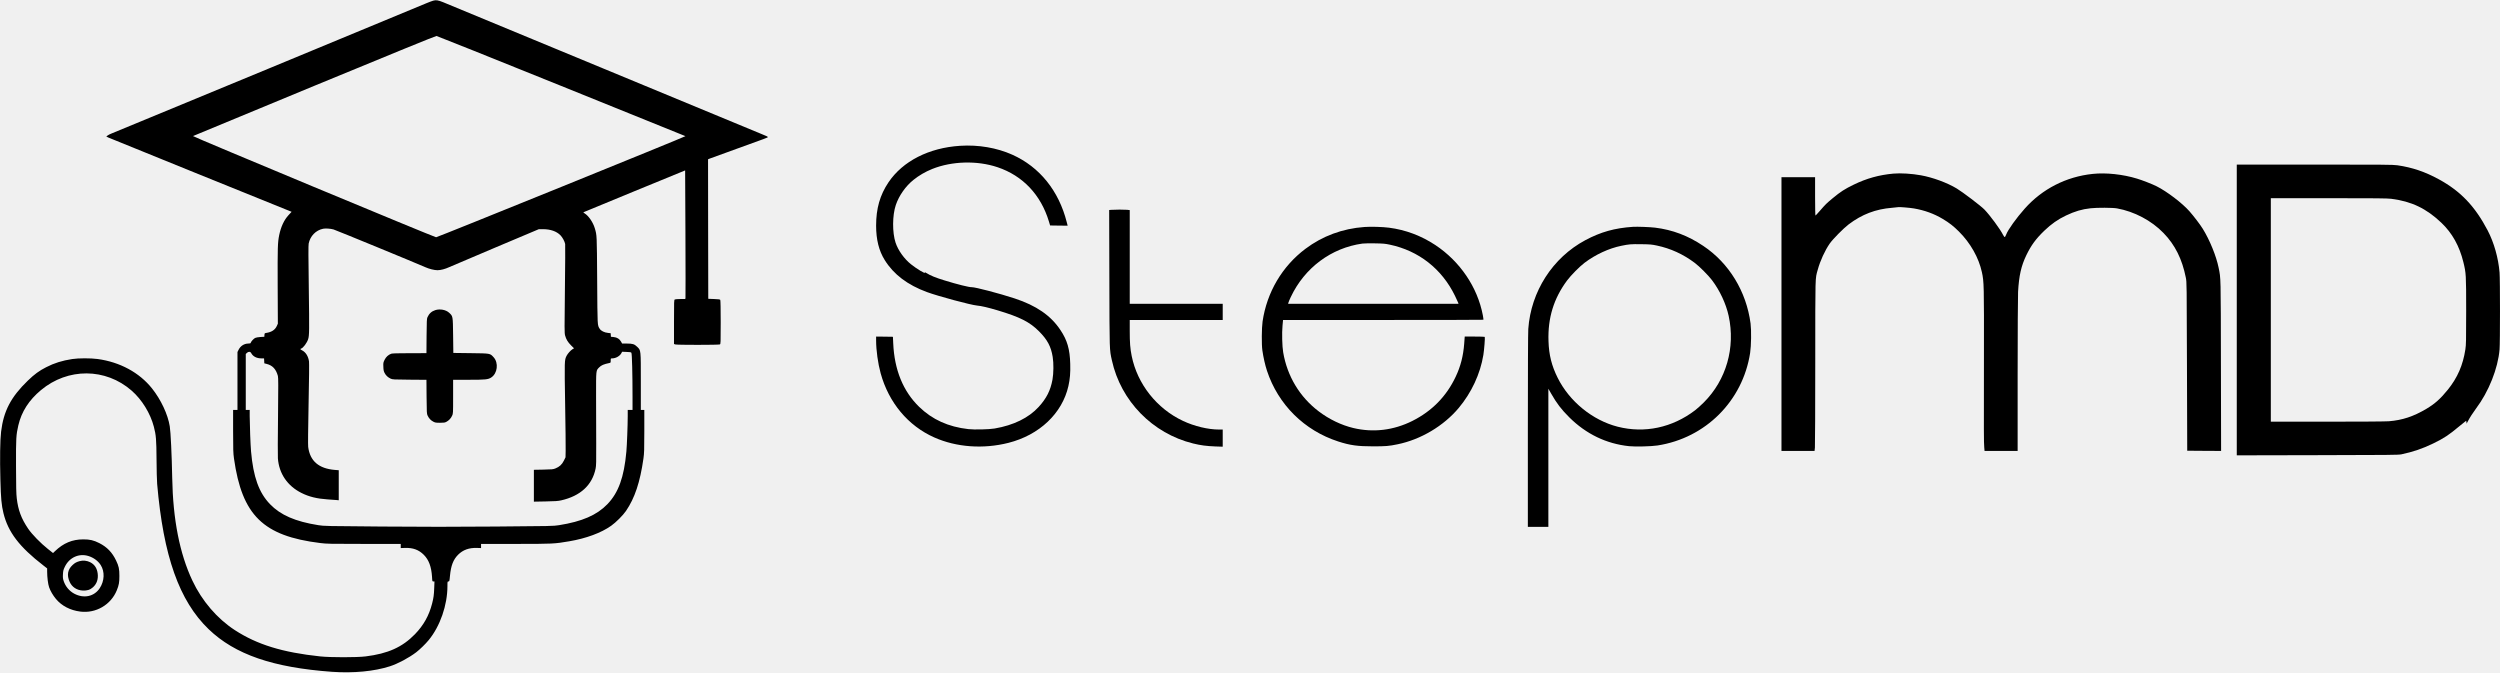
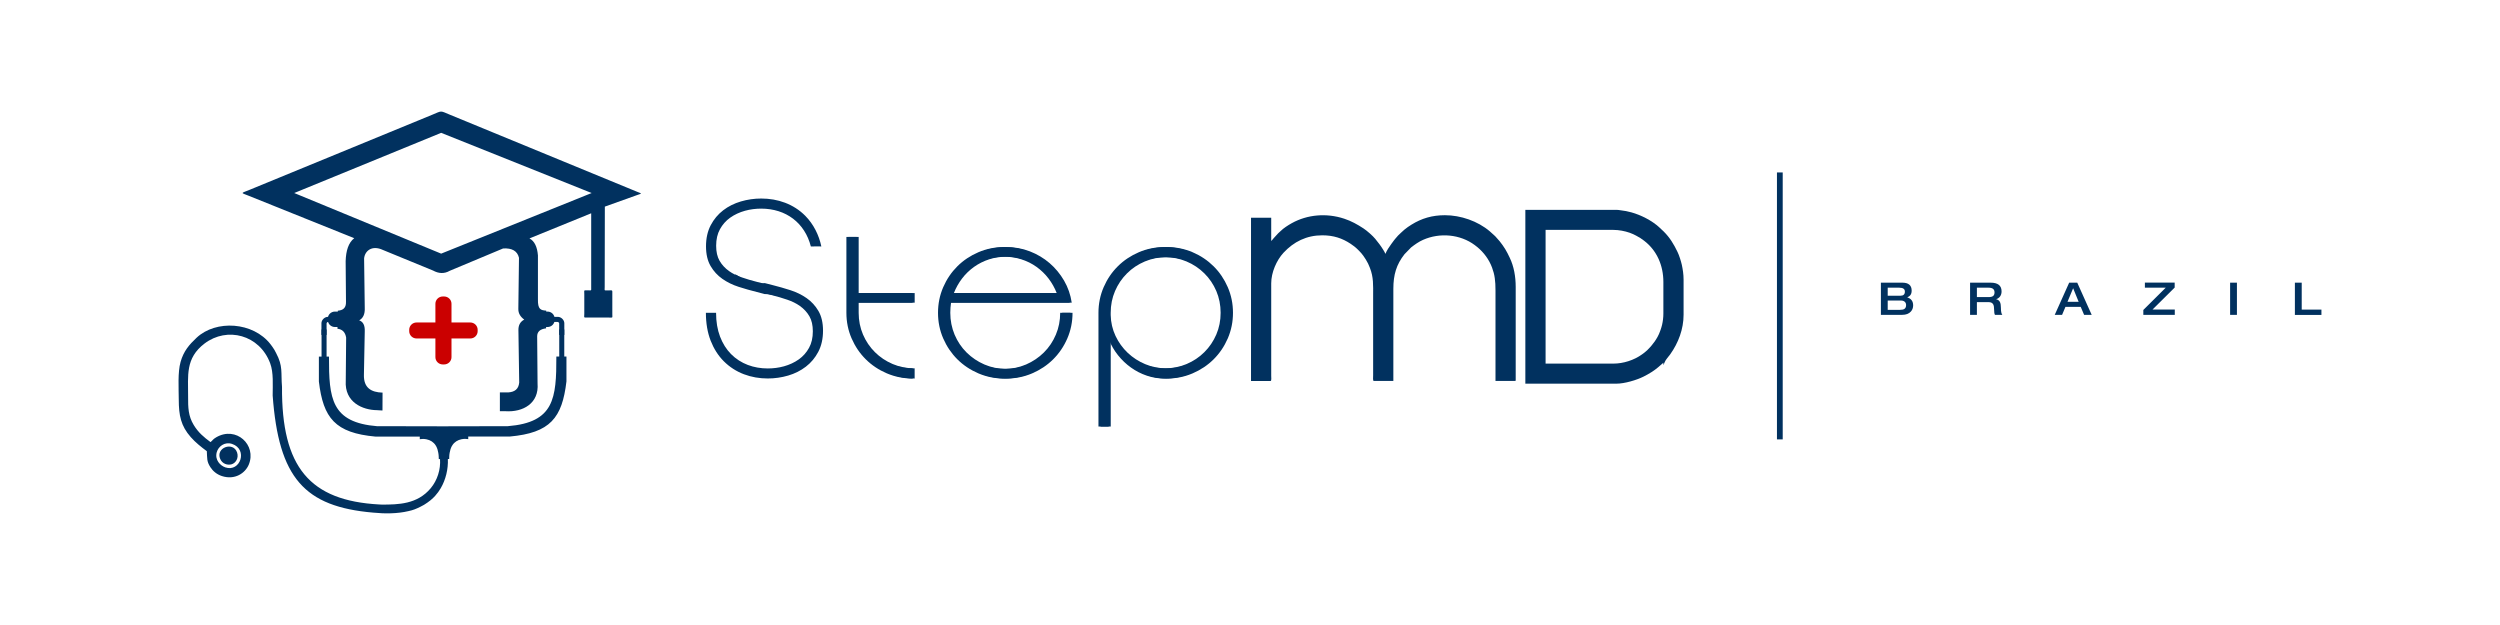
- <svg xmlns="http://www.w3.org/2000/svg" version="1.0" width="5727pt" height="1541pt" viewBox="0 0 5727 1541" preserveAspectRatio="xMidYMid meet">
-   <g transform="translate(0,1541) scale(0.1,-0.1)" fill="#000000" stroke="none">
-     <path d="M9925 15395 c-27 -7 -99 -35 -160 -60 -285 -121 -7148 -2960 -7205 -2981 -36 -14 -79 -35 -95 -48 l-30 -24 55 -26 c30 -14 919 -375 1975 -802 1056 -427 1986 -803 2067 -836 l148 -60 -69 -75 c-103 -111 -175 -266 -215 -458 -35 -174 -38 -271 -35 -1159 l4 -871 -24 -53 c-40 -88 -117 -139 -238 -158 -41 -6 -42 -8 -45 -48 l-3 -41 -90 -5 c-55 -4 -102 -12 -121 -22 -36 -20 -89 -77 -99 -107 -5 -18 -15 -21 -58 -21 -94 -1 -178 -55 -221 -142 l-26 -52 0 -663 0 -663 -50 0 -50 0 0 -487 c0 -432 3 -504 20 -627 185 -1302 668 -1775 1977 -1936 150 -19 223 -20 1002 -20 l841 0 0 -47 0 -48 95 3 c183 7 319 -42 434 -158 115 -115 173 -272 188 -505 6 -104 6 -105 31 -105 l25 0 -6 -152 c-6 -161 -15 -223 -48 -353 -71 -277 -196 -500 -393 -703 -288 -297 -619 -446 -1131 -509 -203 -25 -802 -25 -1040 0 -862 91 -1445 271 -1955 602 -406 264 -754 669 -973 1135 -291 617 -445 1399 -462 2355 -10 525 -35 1053 -56 1179 -44 274 -203 612 -406 867 -291 365 -735 605 -1248 675 -154 21 -441 21 -580 -1 -230 -35 -412 -92 -597 -187 -160 -81 -269 -161 -421 -308 -387 -374 -555 -696 -612 -1170 -23 -191 -29 -615 -16 -1100 11 -431 25 -580 70 -765 107 -436 364 -773 914 -1198 l87 -68 0 -72 c0 -129 20 -289 45 -360 29 -84 89 -187 156 -267 132 -159 328 -261 558 -290 357 -46 703 156 837 488 48 119 59 179 59 327 0 162 -13 224 -75 353 -89 187 -207 310 -386 401 -129 65 -216 86 -369 85 -250 -1 -452 -85 -645 -270 l-45 -43 -115 91 c-167 132 -370 340 -456 468 -156 231 -228 422 -260 695 -12 101 -16 263 -17 735 -2 647 2 715 53 936 73 314 244 579 519 808 617 514 1480 509 2076 -12 237 -207 430 -521 510 -829 50 -190 58 -295 61 -752 1 -233 8 -483 14 -555 143 -1657 505 -2679 1178 -3328 603 -581 1475 -881 2832 -978 486 -34 964 11 1320 126 182 58 434 192 605 322 81 62 215 192 285 278 263 320 430 801 430 1242 0 100 1 102 23 102 22 0 23 5 35 128 22 235 75 372 186 484 112 112 252 162 433 156 l93 -3 0 48 0 47 793 0 c855 0 887 2 1227 60 388 66 734 194 961 356 109 77 270 238 339 339 201 294 323 659 400 1201 17 123 20 195 20 627 l0 487 -40 0 -40 0 0 643 c0 744 3 718 -83 802 -65 63 -104 75 -240 75 l-106 0 -23 42 c-34 63 -93 100 -170 107 l-63 6 -3 41 -3 41 -62 7 c-83 8 -160 47 -189 94 -54 86 -51 43 -58 1112 -7 1054 -6 1027 -54 1190 -41 138 -141 284 -232 341 -19 12 -33 23 -30 26 2 2 528 219 1168 482 l1163 477 7 -1446 c3 -795 4 -1457 1 -1472 l-5 -28 -109 0 c-61 0 -119 -5 -130 -10 -18 -10 -19 -27 -19 -516 l0 -504 26 -10 c36 -14 999 -13 1025 0 18 10 19 26 19 508 0 295 -4 503 -10 512 -7 12 -39 16 -142 20 l-133 5 -3 1598 -2 1598 36 15 c20 9 305 112 633 230 664 239 701 253 701 264 0 9 -38 28 -140 68 -41 17 -1679 695 -3640 1507 -1961 813 -3608 1495 -3660 1515 -116 46 -160 53 -225 35z m2935 -1955 c1559 -628 2838 -1145 2842 -1149 10 -9 -5681 -2316 -5712 -2316 -40 1 -5584 2308 -5569 2318 8 5 1261 524 2784 1153 1787 738 2779 1143 2795 1140 14 -1 1301 -517 2860 -1146z m-5220 -3286 c51 -14 1906 -777 2101 -864 91 -41 210 -70 281 -70 73 0 178 28 268 70 47 22 528 227 1070 455 l984 415 94 0 c172 0 312 -49 401 -140 46 -47 97 -141 108 -200 3 -19 1 -484 -6 -1035 -11 -906 -11 -1006 4 -1059 24 -89 63 -154 137 -228 l68 -67 -34 -20 c-45 -28 -110 -100 -136 -151 -50 -98 -50 -101 -34 -1099 9 -509 14 -994 12 -1077 l-3 -150 -38 -77 c-44 -89 -101 -141 -194 -178 -53 -21 -78 -23 -275 -27 l-218 -4 0 -365 0 -365 268 5 c220 4 283 8 358 25 440 100 711 349 788 727 14 69 16 149 14 585 -2 278 -3 757 -3 1065 0 624 -3 593 70 668 49 50 104 74 238 102 25 5 27 9 27 55 0 49 1 50 31 50 85 0 179 53 215 122 l15 30 101 -4 c80 -2 102 -6 112 -20 14 -19 26 -488 26 -1015 l0 -293 -55 0 -55 0 0 -142 c0 -205 -18 -673 -31 -813 -53 -588 -181 -941 -434 -1204 -242 -251 -580 -398 -1110 -482 -124 -20 -191 -22 -1443 -31 -905 -8 -1719 -8 -2625 0 -1251 9 -1318 11 -1442 31 -530 84 -868 231 -1110 482 -254 264 -383 623 -434 1209 -13 146 -30 603 -31 808 l0 142 -45 0 -45 0 0 640 0 641 25 24 c34 35 80 34 99 -3 40 -78 126 -122 237 -122 l58 0 3 -56 3 -57 55 -14 c134 -34 214 -120 256 -276 10 -39 11 -218 3 -925 -6 -482 -7 -915 -3 -962 26 -349 218 -631 539 -792 172 -87 356 -132 597 -148 84 -5 177 -12 206 -15 l52 -5 0 344 0 344 -87 7 c-371 30 -572 204 -613 527 -6 48 -2 387 9 983 12 570 15 934 10 974 -17 118 -72 208 -153 252 -50 26 -56 35 -27 44 47 15 132 129 160 215 27 84 28 195 15 1150 -10 726 -11 999 -3 1040 35 173 163 305 331 340 54 11 167 4 238 -16z m-5615 -7481 c118 -36 222 -113 282 -207 96 -151 87 -365 -22 -530 -127 -192 -364 -243 -584 -126 -113 60 -201 166 -242 288 -18 54 -21 80 -17 157 4 80 10 102 43 171 102 213 323 314 540 247z" />
-     <path d="M9973 8306 c-85 -27 -143 -79 -181 -164 -15 -32 -17 -86 -20 -429 l-3 -393 -387 -1 c-270 0 -397 -4 -419 -12 -68 -25 -120 -73 -153 -140 -30 -62 -32 -70 -28 -159 2 -74 8 -103 28 -141 29 -57 76 -102 139 -131 44 -20 64 -21 433 -24 l387 -3 3 -387 c3 -369 4 -389 24 -433 29 -63 74 -110 131 -139 42 -22 61 -25 153 -25 89 0 111 3 146 22 58 31 103 79 130 138 24 50 24 52 24 438 l0 387 353 0 c388 0 447 6 518 51 146 93 175 337 56 466 -83 90 -68 87 -522 93 l-400 5 -5 400 c-6 454 -3 439 -93 522 -73 67 -207 92 -314 59z" />
-     <path d="M1822 2555 c-71 -20 -106 -39 -159 -88 -114 -105 -136 -233 -67 -387 52 -117 162 -190 295 -198 103 -6 174 16 239 75 87 78 123 184 108 312 -15 125 -73 212 -173 262 -77 38 -163 46 -243 24z" />
-     <path d="M21994 12070 c-715 -46 -1313 -351 -1640 -836 -196 -292 -284 -599 -284 -993 0 -318 64 -575 197 -788 205 -330 522 -570 968 -734 265 -97 1009 -297 1150 -309 94 -8 252 -45 470 -110 510 -153 734 -266 946 -479 192 -192 276 -349 314 -587 24 -143 21 -378 -5 -521 -45 -247 -137 -429 -317 -626 -228 -249 -574 -419 -1007 -493 -126 -22 -470 -30 -604 -14 -460 52 -825 218 -1126 510 -367 356 -568 848 -594 1455 l-7 150 -192 3 -193 2 0 -89 c0 -222 42 -527 104 -752 185 -673 629 -1204 1229 -1470 506 -225 1120 -270 1698 -124 710 180 1232 675 1374 1301 36 160 48 302 42 506 -9 341 -68 544 -227 781 -220 330 -552 558 -1045 720 -346 114 -904 260 -983 258 -64 -2 -329 64 -627 156 -201 61 -320 110 -412 168 -34 21 -41 23 -36 9 12 -33 -186 87 -318 192 -155 123 -294 318 -353 494 -77 232 -75 626 5 863 72 214 224 431 403 575 127 102 272 187 433 252 451 180 1027 196 1493 40 579 -194 994 -631 1179 -1245 l27 -90 201 -3 201 -2 -20 77 c-182 723 -623 1269 -1248 1549 -355 159 -777 231 -1196 204z" />
-     <path d="M51240 8310 l0 -3331 1848 4 c1640 3 1855 5 1922 19 273 58 478 128 728 248 244 118 360 194 608 402 78 65 144 118 147 118 3 0 7 -15 9 -32 l3 -33 29 55 c41 79 121 203 186 290 292 387 504 920 540 1356 13 158 13 1595 0 1760 -27 332 -126 684 -272 964 -291 555 -618 899 -1118 1172 -316 173 -608 272 -951 322 -93 14 -330 16 -1893 16 l-1786 0 0 -3330z m3540 2546 c463 -59 804 -222 1149 -551 247 -236 411 -530 502 -900 62 -254 64 -284 64 -1120 0 -680 -2 -772 -18 -878 -55 -360 -180 -649 -402 -924 -165 -205 -297 -323 -492 -439 -295 -175 -549 -259 -857 -284 -80 -6 -615 -10 -1417 -10 l-1289 0 0 2560 0 2560 1323 0 c1092 0 1343 -3 1437 -14z" />
-     <path d="M43375 11433 c-329 -30 -614 -109 -910 -253 -208 -101 -303 -163 -477 -307 -148 -123 -161 -135 -303 -298 -48 -55 -91 -101 -96 -103 -5 -2 -9 180 -9 437 l0 441 -385 0 -385 0 0 -3135 0 -3135 379 0 379 0 8 78 c4 42 8 921 8 1952 1 2049 -3 1903 56 2118 57 209 165 443 275 602 71 102 317 351 433 439 305 231 619 351 996 381 72 6 136 13 143 15 19 6 264 -14 358 -30 243 -42 459 -120 661 -241 147 -88 245 -164 369 -288 265 -264 454 -600 526 -930 48 -219 50 -292 47 -1981 -3 -1718 -3 -1909 7 -2032 l7 -83 379 0 379 0 0 1738 c0 964 5 1813 10 1907 21 371 71 593 190 840 111 228 217 373 411 560 162 155 310 259 499 349 201 95 364 144 562 165 147 17 507 15 605 -3 396 -71 789 -279 1064 -563 265 -272 427 -597 512 -1023 21 -104 21 -127 26 -2035 l6 -1930 388 -3 388 -2 -4 1957 c-4 2077 -1 1987 -53 2241 -53 263 -204 635 -363 891 -59 96 -208 291 -305 401 -165 187 -517 455 -751 572 -94 48 -327 139 -450 176 -322 99 -715 141 -1017 108 -607 -64 -1154 -344 -1555 -795 -191 -214 -385 -485 -425 -593 -11 -32 -27 -58 -34 -58 -7 0 -24 22 -38 50 -67 133 -300 449 -428 581 -82 84 -497 399 -633 481 -222 133 -545 252 -819 302 -207 38 -463 54 -631 39z" />
-     <path d="M25457 10603 l-48 -4 4 -1562 c4 -1691 2 -1627 58 -1881 204 -932 931 -1676 1860 -1905 174 -43 307 -60 507 -68 l172 -6 0 196 0 197 -84 0 c-250 0 -565 75 -826 198 -601 282 -1045 844 -1175 1486 -35 172 -45 306 -45 584 l0 242 1065 0 1065 0 0 185 0 185 -1065 0 -1065 0 0 1074 0 1073 -61 7 c-63 6 -274 6 -362 -1z" />
-     <path d="M31255 10210 c-500 -36 -960 -207 -1349 -499 -534 -401 -885 -997 -983 -1666 -21 -147 -24 -524 -5 -660 24 -165 62 -334 106 -468 256 -775 854 -1369 1634 -1621 268 -87 443 -111 797 -111 287 0 364 6 560 47 531 108 1055 420 1401 832 293 350 494 781 565 1215 19 119 41 398 32 414 -2 4 -106 7 -231 7 l-228 0 -12 -162 c-21 -280 -82 -520 -195 -758 -211 -448 -544 -788 -993 -1013 -430 -215 -895 -271 -1352 -162 -275 66 -554 200 -792 381 -436 330 -722 805 -815 1354 -23 133 -31 447 -15 609 l12 131 2293 0 c1260 0 2294 2 2297 5 3 3 -3 49 -13 103 -122 642 -521 1232 -1089 1609 -324 214 -681 348 -1060 397 -146 19 -422 27 -565 16z m584 -405 c662 -140 1191 -555 1491 -1170 37 -77 71 -150 75 -162 l6 -23 -1951 0 -1952 0 7 27 c3 15 28 73 55 130 315 668 927 1124 1640 1223 36 5 164 7 285 5 191 -3 236 -7 344 -30z" />
-     <path d="M37410 10214 c-421 -28 -739 -117 -1095 -307 -748 -401 -1244 -1173 -1305 -2032 -6 -86 -10 -983 -10 -2337 l0 -2198 235 0 235 0 0 1583 0 1582 63 -110 c127 -224 235 -365 417 -546 385 -382 848 -605 1368 -660 144 -15 509 -6 652 16 1101 170 1952 1020 2122 2120 25 166 30 518 10 675 -97 734 -493 1383 -1085 1778 -349 234 -704 368 -1102 417 -114 14 -409 25 -505 19z m545 -429 c314 -66 604 -198 868 -397 104 -77 314 -288 394 -394 181 -239 322 -542 383 -819 158 -728 -54 -1469 -568 -1983 -65 -65 -155 -146 -200 -180 -524 -400 -1158 -534 -1774 -377 -576 147 -1106 579 -1375 1120 -138 277 -200 523 -210 841 -18 529 119 975 425 1388 90 120 284 317 401 406 250 189 560 332 841 389 180 37 219 40 455 37 205 -3 244 -6 360 -31z" />
+ <svg xmlns="http://www.w3.org/2000/svg" width="224" height="56" viewBox="0 0 224 56" fill="none">
+   <rect width="224" height="56" fill="white" />
+   <g clip-path="url(#clip0_1662_13539)">
+     <path fill-rule="evenodd" clip-rule="evenodd" d="M29.262 34.261V29.52H28.811V34.139C28.811 35.95 29.423 36.883 30.369 37.765C30.776 38.145 31.431 38.508 32.033 38.684C32.47 38.813 32.89 38.854 33.351 38.864H44.964C46.983 38.864 47.925 38.847 49.06 37.853C50.061 36.978 50.559 36.025 50.559 34.17V29.52H50.108V34.529C50.108 36.734 48.414 38.416 46.193 38.416H33.45C31.052 38.416 29.262 36.642 29.262 34.261Z" fill="#01315F" />
+     <path d="M30.318 28.092H30.007C29.752 28.092 29.546 28.297 29.546 28.55V28.668C29.546 28.921 29.752 29.126 30.007 29.126H30.318C30.573 29.126 30.779 28.921 30.779 28.668V28.55C30.779 28.297 30.573 28.092 30.318 28.092Z" fill="#01315F" />
+     <path d="M30.318 28.092H30.007C29.752 28.092 29.546 28.297 29.546 28.55V28.668C29.546 28.921 29.752 29.126 30.007 29.126H30.318C30.573 29.126 30.779 28.921 30.779 28.668V28.55C30.779 28.297 30.573 28.092 30.318 28.092Z" stroke="#01315F" stroke-width="0.35" stroke-miterlimit="22.93" />
+     <path fill-rule="evenodd" clip-rule="evenodd" d="M29.262 30.011V28.984C29.262 28.916 29.327 28.845 29.412 28.845H29.973V28.39H29.382C29.078 28.39 28.801 28.675 28.801 28.96V30.011H29.259H29.262Z" fill="#01315F" />
+     <path fill-rule="evenodd" clip-rule="evenodd" d="M50.102 30.011V28.984C50.102 28.916 50.037 28.845 49.951 28.845H49.391V28.39H49.982C50.286 28.39 50.563 28.675 50.563 28.96V30.011H50.105H50.102Z" fill="#01315F" />
+     <path fill-rule="evenodd" clip-rule="evenodd" d="M19.734 41.129C19.29 40.108 20.899 39.529 21.241 40.539C21.412 41.041 21.121 41.496 20.749 41.601C20.38 41.706 19.922 41.557 19.734 41.129ZM33.826 38.192C29.665 37.856 29.471 35.713 29.477 31.951H28.572V34.18C28.958 37.456 30.024 38.792 33.659 39.121H37.612V39.352C37.653 39.352 37.711 39.335 37.81 39.335C37.847 39.335 37.868 39.328 37.912 39.328C37.994 39.328 38.138 39.345 38.216 39.362C38.387 39.396 38.548 39.461 38.688 39.552C38.807 39.63 38.944 39.763 39.019 39.881L39.101 40.02C39.115 40.047 39.122 40.068 39.135 40.095L39.197 40.254C39.248 40.4 39.309 40.743 39.309 40.916C39.309 40.997 39.316 41.055 39.316 41.133H39.426C39.491 42.069 39.19 43.025 38.596 43.741C37.386 45.196 35.671 45.206 34.243 45.213C34.154 45.21 34.062 45.206 33.973 45.2C27.769 44.86 25.221 41.879 25.268 34.661C25.159 33.352 25.371 32.827 24.739 31.633C24.619 31.405 24.551 31.266 24.411 31.08C24.356 31.005 24.288 30.907 24.233 30.839C22.679 28.841 19.352 28.628 17.609 30.266C16.953 30.883 16.451 31.463 16.181 32.423C15.915 33.362 16.014 34.767 16.017 35.804C16.021 37.222 16.202 38.155 17.093 39.166C17.531 39.661 18.016 40.041 18.532 40.427C18.573 41.068 18.504 41.326 18.853 41.862C19.068 42.194 19.399 42.496 19.884 42.656C21.043 43.032 21.972 42.395 22.29 41.631C23.017 39.878 21.162 38.131 19.362 39.189C19.054 39.369 19.058 39.464 18.863 39.613C18.262 39.166 17.77 38.759 17.356 38.077C16.871 37.273 16.847 36.547 16.854 35.492C16.864 33.668 16.591 32.097 18.33 30.778C20.349 29.248 23.256 29.991 24.209 32.555C24.52 33.393 24.431 34.499 24.431 35.438C24.971 42.819 27.264 45.4 33.447 45.932C34.53 46.041 35.627 46.024 36.58 45.8C37.021 45.708 37.294 45.593 37.673 45.403C37.929 45.274 38.066 45.2 38.295 45.033C38.394 44.962 38.483 44.898 38.575 44.823C38.626 44.782 38.773 44.657 38.807 44.616L38.992 44.426C38.992 44.426 39.009 44.406 39.019 44.392C39.217 44.158 39.316 44.04 39.487 43.748C39.935 42.985 40.167 42.042 40.129 41.126H40.246C40.246 41.051 40.252 40.99 40.252 40.909C40.252 40.736 40.314 40.393 40.365 40.248L40.427 40.088C40.44 40.064 40.447 40.041 40.461 40.014L40.546 39.874C40.621 39.752 40.758 39.623 40.878 39.545C41.018 39.454 41.178 39.389 41.349 39.356C41.428 39.339 41.571 39.322 41.653 39.322C41.697 39.322 41.715 39.328 41.756 39.328C41.855 39.328 41.913 39.345 41.954 39.345V39.115H45.667C49.302 38.786 50.368 37.449 50.754 34.173V31.945H49.849C49.856 35.706 49.657 37.85 45.5 38.185C45.302 38.202 34.018 38.202 33.819 38.185L33.826 38.192ZM20.786 39.773C20.117 39.556 19.553 40.014 19.416 40.532C19.235 41.218 19.741 41.726 20.192 41.879C21.538 42.33 22.245 40.251 20.786 39.773Z" fill="#01315F" />
+     <path d="M49.06 28.092H48.749C48.494 28.092 48.288 28.297 48.288 28.55V28.668C48.288 28.921 48.494 29.126 48.749 29.126H49.06C49.314 29.126 49.521 28.921 49.521 28.668V28.55C49.521 28.297 49.314 28.092 49.06 28.092Z" fill="#01315F" />
+     <path d="M49.06 28.092H48.749C48.494 28.092 48.288 28.297 48.288 28.55V28.668C48.288 28.921 48.494 29.126 48.749 29.126H49.06C49.314 29.126 49.521 28.921 49.521 28.668V28.55C49.521 28.297 49.314 28.092 49.06 28.092Z" stroke="#01315F" stroke-width="0.35" stroke-miterlimit="22.93" />
+     <path fill-rule="evenodd" clip-rule="evenodd" d="M26.362 17.295L39.528 11.902L53.012 17.295L39.528 22.726L26.362 17.295ZM34.277 35.18C33.259 35.15 32.576 34.756 32.607 33.579L32.682 29.692C32.706 29.129 32.521 28.821 32.183 28.702C32.514 28.522 32.713 28.176 32.682 27.559L32.624 23.156C32.689 22.481 33.324 21.935 34.311 22.397L38.804 24.242C39.289 24.506 39.788 24.557 40.3 24.262L45.08 22.261C45.862 22.217 46.354 22.475 46.501 23.099L46.443 27.671C46.432 28.081 46.638 28.39 46.972 28.637C46.603 28.827 46.446 29.15 46.45 29.573L46.521 34.281C46.463 34.875 46.105 35.112 45.582 35.156H44.789V36.845H45.288C46.866 36.947 48.312 36.14 48.165 34.352L48.13 30.113C48.141 29.726 48.387 29.482 48.93 29.421L48.944 27.834C48.452 27.796 48.178 27.739 48.199 26.806V22.885C48.137 22.119 47.891 21.599 47.44 21.362L52.971 19.11V25.727C52.971 26.08 53.019 26.016 52.654 26.012C52.274 26.012 52.353 25.971 52.353 26.368V28.108C52.349 28.478 52.271 28.454 52.616 28.454H54.58C54.929 28.454 54.864 28.502 54.864 28.146V26.389C54.864 25.927 54.919 26.022 54.437 26.022C54.109 26.022 54.181 26.056 54.181 25.71L54.194 18.513L57.054 17.489C57.549 17.312 57.546 17.373 57.061 17.173L40.328 10.285C39.392 9.898 39.644 9.905 38.705 10.291L22.341 17.017C21.552 17.343 21.531 17.238 22.324 17.557L31.739 21.342C31.22 21.745 30.998 22.468 30.97 23.397L31.001 27.047C31.018 27.599 30.724 27.806 30.27 27.837L30.236 29.455C30.68 29.502 30.936 29.77 31.015 30.252L30.98 34.112C30.858 36.059 32.508 36.737 33.772 36.751L34.27 36.781L34.277 35.18Z" fill="#01315F" />
+     <path fill-rule="evenodd" clip-rule="evenodd" d="M42.798 29.547V29.676C42.798 30.032 42.504 30.327 42.142 30.327H37.321C36.962 30.327 36.665 30.035 36.665 29.676V29.547C36.665 29.191 36.959 28.895 37.321 28.895H42.142C42.5 28.895 42.798 29.187 42.798 29.547Z" fill="#CB0000" />
+     <path d="M99.334 28.027V28.23C99.348 28.895 99.495 29.516 99.768 30.099C100.041 30.679 100.407 31.185 100.861 31.616C101.319 32.046 101.842 32.385 102.436 32.633C103.03 32.881 103.669 33.006 104.353 33.006C105.036 33.006 105.705 32.877 106.314 32.62C106.922 32.362 107.455 32.009 107.909 31.555C108.367 31.1 108.722 30.574 108.982 29.971C109.241 29.367 109.368 28.719 109.368 28.024C109.368 27.328 109.238 26.68 108.982 26.077C108.722 25.473 108.367 24.944 107.909 24.493C107.451 24.038 106.922 23.686 106.314 23.428C105.705 23.17 105.053 23.041 104.353 23.041C103.652 23.041 103 23.17 102.392 23.428C101.784 23.686 101.251 24.038 100.796 24.493C100.338 24.947 99.983 25.473 99.724 26.077C99.464 26.68 99.338 27.328 99.338 28.024M98.422 28.027C98.422 27.213 98.579 26.447 98.89 25.727C99.201 25.012 99.624 24.388 100.157 23.859C100.69 23.329 101.316 22.912 102.04 22.6C102.761 22.292 103.533 22.136 104.356 22.136C105.179 22.136 105.948 22.292 106.672 22.6C107.393 22.909 108.022 23.329 108.555 23.859C109.088 24.388 109.508 25.008 109.822 25.727C110.133 26.443 110.29 27.21 110.29 28.027C110.29 28.845 110.133 29.608 109.822 30.327C109.511 31.042 109.088 31.666 108.555 32.196C108.022 32.725 107.397 33.142 106.672 33.454C105.951 33.763 105.179 33.919 104.356 33.919C103.792 33.919 103.256 33.83 102.747 33.657C102.238 33.484 101.766 33.243 101.333 32.931C100.899 32.623 100.513 32.253 100.168 31.822C99.826 31.392 99.549 30.913 99.334 30.384V38.219H98.422V28.03V28.027ZM89.984 23C89.437 23 88.918 23.078 88.433 23.238C87.948 23.397 87.496 23.625 87.087 23.916C86.677 24.211 86.318 24.557 86.014 24.957C85.71 25.358 85.467 25.792 85.283 26.26H94.681C94.5 25.792 94.254 25.358 93.95 24.957C93.646 24.557 93.287 24.211 92.877 23.916C92.467 23.621 92.013 23.394 91.521 23.238C91.026 23.078 90.513 23 89.98 23H89.984ZM95.914 28.027C95.914 28.841 95.757 29.608 95.446 30.327C95.135 31.042 94.712 31.666 94.179 32.196C93.646 32.725 93.021 33.142 92.296 33.454C91.576 33.763 90.803 33.919 89.98 33.919C89.157 33.919 88.388 33.763 87.664 33.454C86.943 33.145 86.314 32.725 85.781 32.196C85.249 31.666 84.828 31.046 84.514 30.327C84.203 29.611 84.046 28.845 84.046 28.027C84.046 27.21 84.203 26.447 84.514 25.727C84.825 25.012 85.249 24.388 85.781 23.859C86.314 23.329 86.94 22.912 87.664 22.6C88.385 22.292 89.157 22.136 89.98 22.136C90.725 22.136 91.429 22.265 92.091 22.522C92.754 22.78 93.342 23.129 93.858 23.574C94.374 24.018 94.807 24.544 95.159 25.147C95.508 25.751 95.737 26.409 95.843 27.118H85.03C84.986 27.42 84.962 27.722 84.962 28.024C84.962 28.719 85.091 29.37 85.348 29.984C85.607 30.595 85.963 31.127 86.42 31.582C86.878 32.036 87.408 32.392 88.016 32.657C88.624 32.921 89.276 33.054 89.977 33.054C90.677 33.054 91.33 32.921 91.938 32.657C92.546 32.392 93.079 32.033 93.533 31.582C93.991 31.127 94.346 30.598 94.606 29.984C94.865 29.374 94.992 28.719 94.992 28.024H95.904L95.914 28.027ZM81.771 33.915C80.951 33.915 80.179 33.759 79.454 33.45C78.734 33.142 78.105 32.721 77.572 32.192C77.039 31.663 76.619 31.042 76.305 30.323C75.994 29.608 75.837 28.841 75.837 28.024V21.23H76.749V26.256H81.767V27.118H76.749V28.024C76.749 28.719 76.879 29.367 77.138 29.971C77.398 30.574 77.753 31.103 78.211 31.555C78.669 32.009 79.198 32.362 79.806 32.62C80.415 32.877 81.067 33.006 81.767 33.006V33.912L81.771 33.915Z" fill="#01315F" />
+     <path d="M68.509 25.361C68.731 25.422 68.956 25.48 69.185 25.534C69.732 25.67 70.275 25.826 70.815 25.999C71.355 26.172 71.84 26.41 72.273 26.711C72.707 27.013 73.059 27.4 73.332 27.864C73.606 28.333 73.743 28.923 73.743 29.632C73.743 30.34 73.602 30.985 73.319 31.521C73.039 32.057 72.666 32.501 72.202 32.857C71.737 33.213 71.211 33.478 70.617 33.651C70.022 33.824 69.414 33.912 68.792 33.912C67.313 33.912 65.895 33.42 64.846 32.362C64.344 31.857 63.955 31.243 63.671 30.517C63.391 29.791 63.248 28.963 63.248 28.027H64.16C64.16 28.828 64.279 29.537 64.515 30.157C64.751 30.775 65.079 31.297 65.496 31.721C66.374 32.61 67.552 33.013 68.792 33.013C69.769 33.013 70.774 32.769 71.576 32.199C71.956 31.928 72.26 31.585 72.489 31.168C72.718 30.754 72.83 30.259 72.83 29.686C72.83 29.143 72.728 28.692 72.523 28.339C72.085 27.583 71.361 27.135 70.548 26.857C70.108 26.705 69.65 26.569 69.178 26.45C68.707 26.345 68.263 26.223 67.843 26.087C67.426 25.952 67.053 25.772 66.725 25.545C66.367 25.297 66.049 24.941 65.851 24.554L66.841 25.148C67.159 25.307 67.306 25.304 67.644 25.355C67.945 25.399 68.228 25.429 68.502 25.372" fill="#01315F" />
+     <path d="M81.959 33.915C81.139 33.915 80.367 33.759 79.642 33.45C78.922 33.142 78.293 32.721 77.76 32.192C77.227 31.663 76.807 31.042 76.493 30.323C76.182 29.608 76.025 28.841 76.025 28.024V21.23H76.937V26.256H81.955V27.118H76.937V28.024C76.937 28.719 77.067 29.367 77.323 29.971C77.582 30.574 77.938 31.103 78.395 31.555C78.853 32.009 79.383 32.362 79.991 32.62C80.599 32.877 81.251 33.006 81.952 33.006V33.912L81.959 33.915Z" fill="#01315F" />
+     <path d="M90.168 23.001C89.621 23.001 89.102 23.079 88.617 23.238C88.132 23.398 87.681 23.625 87.271 23.916C86.861 24.212 86.502 24.557 86.198 24.958C85.894 25.358 85.652 25.792 85.467 26.26H94.865C94.684 25.792 94.439 25.358 94.134 24.958C93.83 24.557 93.472 24.212 93.062 23.916C92.652 23.621 92.197 23.394 91.705 23.238C91.21 23.079 90.698 23.001 90.165 23.001M96.099 28.027C96.099 28.841 95.942 29.608 95.631 30.327C95.32 31.043 94.896 31.667 94.363 32.196C93.83 32.725 93.205 33.142 92.481 33.454C91.76 33.763 90.988 33.919 90.165 33.919C89.341 33.919 88.573 33.763 87.848 33.454C87.128 33.145 86.499 32.725 85.966 32.196C85.433 31.667 85.013 31.046 84.699 30.327C84.388 29.611 84.231 28.845 84.231 28.027C84.231 27.21 84.388 26.447 84.699 25.728C85.009 25.012 85.433 24.388 85.966 23.859C86.499 23.33 87.124 22.913 87.848 22.6C88.569 22.292 89.341 22.136 90.165 22.136C90.909 22.136 91.613 22.265 92.276 22.522C92.939 22.78 93.526 23.13 94.042 23.574C94.558 24.018 94.992 24.544 95.344 25.148C95.692 25.751 95.921 26.409 96.027 27.118H85.214C85.17 27.42 85.146 27.722 85.146 28.024C85.146 28.719 85.276 29.37 85.532 29.984C85.792 30.595 86.147 31.127 86.605 31.582C87.063 32.036 87.592 32.392 88.2 32.657C88.808 32.922 89.461 33.054 90.161 33.054C90.862 33.054 91.514 32.922 92.122 32.657C92.73 32.392 93.263 32.033 93.718 31.582C94.175 31.127 94.531 30.598 94.79 29.984C95.05 29.374 95.176 28.719 95.176 28.024H96.088L96.099 28.027Z" fill="#01315F" />
+     <path d="M99.519 28.027V28.231C99.532 28.895 99.679 29.516 99.952 30.1C100.226 30.68 100.591 31.185 101.046 31.616C101.503 32.046 102.026 32.386 102.621 32.633C103.215 32.881 103.854 33.006 104.537 33.006C105.22 33.006 105.89 32.877 106.498 32.62C107.106 32.362 107.639 32.009 108.093 31.555C108.551 31.1 108.907 30.574 109.166 29.971C109.426 29.367 109.556 28.719 109.556 28.024C109.556 27.328 109.426 26.681 109.166 26.077C108.907 25.473 108.551 24.944 108.093 24.493C107.636 24.038 107.106 23.686 106.498 23.428C105.89 23.17 105.237 23.041 104.537 23.041C103.837 23.041 103.184 23.17 102.576 23.428C101.968 23.686 101.435 24.038 100.981 24.493C100.523 24.948 100.168 25.473 99.908 26.077C99.648 26.681 99.519 27.328 99.519 28.024M98.606 28.027C98.606 27.213 98.763 26.447 99.074 25.728C99.385 25.012 99.809 24.388 100.342 23.859C100.875 23.33 101.5 22.913 102.224 22.6C102.945 22.292 103.717 22.136 104.541 22.136C105.364 22.136 106.133 22.292 106.857 22.6C107.578 22.909 108.206 23.33 108.739 23.859C109.272 24.388 109.692 25.009 110.007 25.728C110.317 26.443 110.475 27.21 110.475 28.027C110.475 28.845 110.317 29.608 110.007 30.327C109.696 31.043 109.272 31.667 108.739 32.196C108.206 32.725 107.581 33.142 106.857 33.454C106.136 33.763 105.364 33.919 104.541 33.919C103.977 33.919 103.44 33.831 102.931 33.657C102.422 33.484 101.951 33.244 101.517 32.932C101.083 32.623 100.697 32.253 100.356 31.823C100.014 31.392 99.737 30.914 99.522 30.384V38.219H98.61V28.031L98.606 28.027Z" fill="#01315F" />
+     <path d="M68.536 26.352C68.297 26.284 68.058 26.223 67.815 26.165C67.269 26.029 66.725 25.873 66.186 25.701C65.646 25.528 65.161 25.29 64.727 24.988C64.293 24.686 63.941 24.303 63.668 23.835C63.395 23.367 63.258 22.777 63.258 22.068C63.258 21.359 63.398 20.715 63.681 20.179C63.962 19.643 64.334 19.199 64.799 18.842C65.263 18.486 65.789 18.225 66.384 18.049C66.978 17.876 67.586 17.788 68.208 17.788C69.687 17.788 71.105 18.279 72.154 19.338C72.892 20.084 73.377 21.061 73.592 22.081C73.288 22.078 72.933 22.075 72.653 22.085C72.113 19.962 70.418 18.693 68.205 18.693C67.228 18.693 66.223 18.937 65.42 19.507C65.041 19.779 64.737 20.121 64.508 20.538C64.279 20.952 64.167 21.447 64.167 22.02C64.167 22.563 64.269 23.014 64.474 23.367C64.911 24.123 65.636 24.571 66.449 24.849C66.889 25.002 67.347 25.137 67.819 25.256C68.29 25.361 68.734 25.483 69.154 25.619C69.571 25.755 69.944 25.935 70.272 26.162C70.582 26.375 70.839 26.647 71.047 26.976C70.89 26.898 70.726 26.827 70.565 26.755C70.364 26.688 70.155 26.569 69.937 26.565L69.158 26.42C68.987 26.42 69.076 26.355 68.543 26.348" fill="#01315F" />
+     <path d="M205.622 28.213V25.327H206.234V27.739H208V28.217H205.622V28.213ZM199.818 28.213V25.327H200.429V28.213H199.818ZM192.042 28.213V27.773L194.048 25.778H192.182V25.324H194.851V25.765L192.866 27.735H194.861V28.213H192.042ZM184.103 28.213L185.398 25.327H186.122L187.417 28.213H186.737L186.433 27.498H185.063L184.762 28.213H184.103ZM185.247 27.043H186.248L185.753 25.826L185.247 27.043ZM177.13 26.619H178.186C178.364 26.619 178.493 26.589 178.579 26.524C178.664 26.46 178.709 26.351 178.709 26.195C178.709 25.917 178.534 25.778 178.186 25.778H177.13V26.619ZM176.519 28.213V25.327H178.36C179.016 25.327 179.341 25.588 179.341 26.111C179.341 26.29 179.293 26.443 179.201 26.569C179.115 26.68 179.002 26.762 178.859 26.806V26.813C179.023 26.847 179.136 26.935 179.201 27.074C179.255 27.193 179.282 27.366 179.282 27.593C179.282 27.898 179.323 28.105 179.405 28.21H178.746C178.698 28.122 178.674 27.976 178.674 27.773C178.674 27.535 178.647 27.366 178.589 27.267C178.517 27.135 178.377 27.07 178.169 27.07H177.13V28.21H176.519V28.213ZM169.139 26.928V27.762H170.236C170.404 27.762 170.53 27.739 170.615 27.691C170.728 27.623 170.786 27.508 170.786 27.338C170.786 27.209 170.745 27.108 170.663 27.037C170.581 26.965 170.468 26.928 170.328 26.928H169.143H169.139ZM169.139 25.778V26.497H170.281C170.544 26.497 170.677 26.375 170.677 26.131C170.677 25.887 170.509 25.778 170.175 25.778H169.139ZM168.528 28.213V25.327H170.451C171.008 25.327 171.285 25.568 171.285 26.046C171.285 26.226 171.237 26.368 171.145 26.474C171.09 26.535 171.005 26.592 170.889 26.646C171.241 26.755 171.418 26.992 171.418 27.362C171.418 27.573 171.353 27.756 171.22 27.908C171.042 28.112 170.779 28.21 170.431 28.21H168.528V28.213Z" fill="#01315F" />
+     <path d="M159.731 15.451H159.215V39.369H159.731V15.451Z" fill="#01315F" />
+     <path fill-rule="evenodd" clip-rule="evenodd" d="M39.798 32.654H39.668C39.309 32.654 39.012 32.362 39.012 32.002V27.217C39.012 26.86 39.306 26.565 39.668 26.565H39.798C40.157 26.565 40.454 26.857 40.454 27.217V32.002C40.454 32.358 40.16 32.654 39.798 32.654Z" fill="#CB0000" />
+     <path fill-rule="evenodd" clip-rule="evenodd" d="M113.901 21.59V19.511H112.091V34.136H113.84C113.942 34.136 113.901 33.824 113.901 33.651V25.388C113.901 24.418 114.373 23.326 115.005 22.644C115.92 21.661 117.061 21.084 118.476 21.084C119.483 21.084 120.262 21.345 121.021 21.847C121.239 21.993 121.458 22.156 121.643 22.343C121.684 22.383 121.728 22.431 121.776 22.475C121.916 22.607 122.042 22.767 122.158 22.922C122.309 23.129 122.456 23.374 122.579 23.614C122.643 23.743 122.688 23.859 122.743 23.998C123.077 24.846 123.033 25.551 123.033 26.457V33.627C123.033 33.797 122.992 34.132 123.094 34.132H124.844V25.89C124.844 24.608 125.117 23.703 125.841 22.78L126.432 22.173C126.77 21.912 127.109 21.664 127.512 21.488C129.008 20.826 130.836 20.989 132.137 21.959L132.377 22.146C132.947 22.621 133.419 23.248 133.688 23.974C133.928 24.612 133.996 25.165 133.996 26.033V34.132H135.745C135.793 34.132 135.807 34.119 135.807 34.071V25.707C135.807 24.795 135.649 23.869 135.27 23.089C135.14 22.817 135.021 22.57 134.867 22.319C134.717 22.071 134.549 21.847 134.372 21.62L133.992 21.189C133.958 21.155 133.934 21.135 133.9 21.101L133.483 20.725C132.407 19.809 130.877 19.283 129.462 19.283C128.325 19.283 127.375 19.565 126.47 20.128C126.248 20.267 126.029 20.413 125.828 20.582C125.725 20.67 125.643 20.755 125.541 20.843C125.356 21.003 125.158 21.21 125.008 21.403C124.97 21.451 124.932 21.501 124.891 21.549L124.659 21.864C124.505 22.092 124.215 22.471 124.154 22.736C124.095 22.695 124.085 22.631 124.044 22.56C124.01 22.495 123.976 22.448 123.938 22.383C123.72 22.02 123.484 21.725 123.221 21.4C123.009 21.135 122.466 20.66 122.169 20.467C121.615 20.104 121.079 19.805 120.443 19.595C118.851 19.07 117.14 19.219 115.739 19.999C115.415 20.179 115.001 20.443 114.742 20.704C114.66 20.786 114.595 20.83 114.52 20.908L114.113 21.352C114.058 21.413 113.959 21.556 113.905 21.59" fill="#01315F" />
+     <path fill-rule="evenodd" clip-rule="evenodd" d="M136.678 34.377H144.832C145.557 34.377 146.633 34.058 147.251 33.749C147.729 33.512 148.232 33.206 148.628 32.857L149.038 32.498V32.721L149.096 32.599C149.117 32.545 149.13 32.511 149.154 32.453C149.25 32.213 149.492 31.972 149.649 31.751C150.381 30.724 150.849 29.492 150.849 28.197V25.063C150.849 24.568 150.777 24.13 150.691 23.727C150.623 23.411 150.445 22.855 150.305 22.573C149.971 21.881 149.622 21.291 149.062 20.738L148.676 20.375C148.02 19.765 147.033 19.266 146.168 19.026C145.844 18.934 145.54 18.88 145.195 18.839C145.078 18.826 144.99 18.802 144.853 18.802H136.671V34.377H136.678ZM144.566 32.579H138.485V20.599H144.566C145.051 20.599 145.581 20.701 146.018 20.854C146.274 20.942 146.397 21.013 146.606 21.118C146.872 21.251 147.067 21.383 147.299 21.559C148.461 22.441 149.038 23.791 149.038 25.263V28.092C149.038 28.448 148.994 28.791 148.925 29.089C148.891 29.242 148.85 29.37 148.802 29.513C148.775 29.598 148.754 29.638 148.727 29.72C148.515 30.32 148.044 30.948 147.593 31.378C147.535 31.433 147.497 31.453 147.439 31.511C147.34 31.606 147.231 31.673 147.118 31.758C146.411 32.27 145.447 32.579 144.566 32.579Z" fill="#01315F" />
  </g>
+   <defs>
+     <clipPath id="clip0_1662_13539">
+       <rect width="192" height="36" fill="white" transform="translate(16 10)" />
+     </clipPath>
+   </defs>
</svg>
